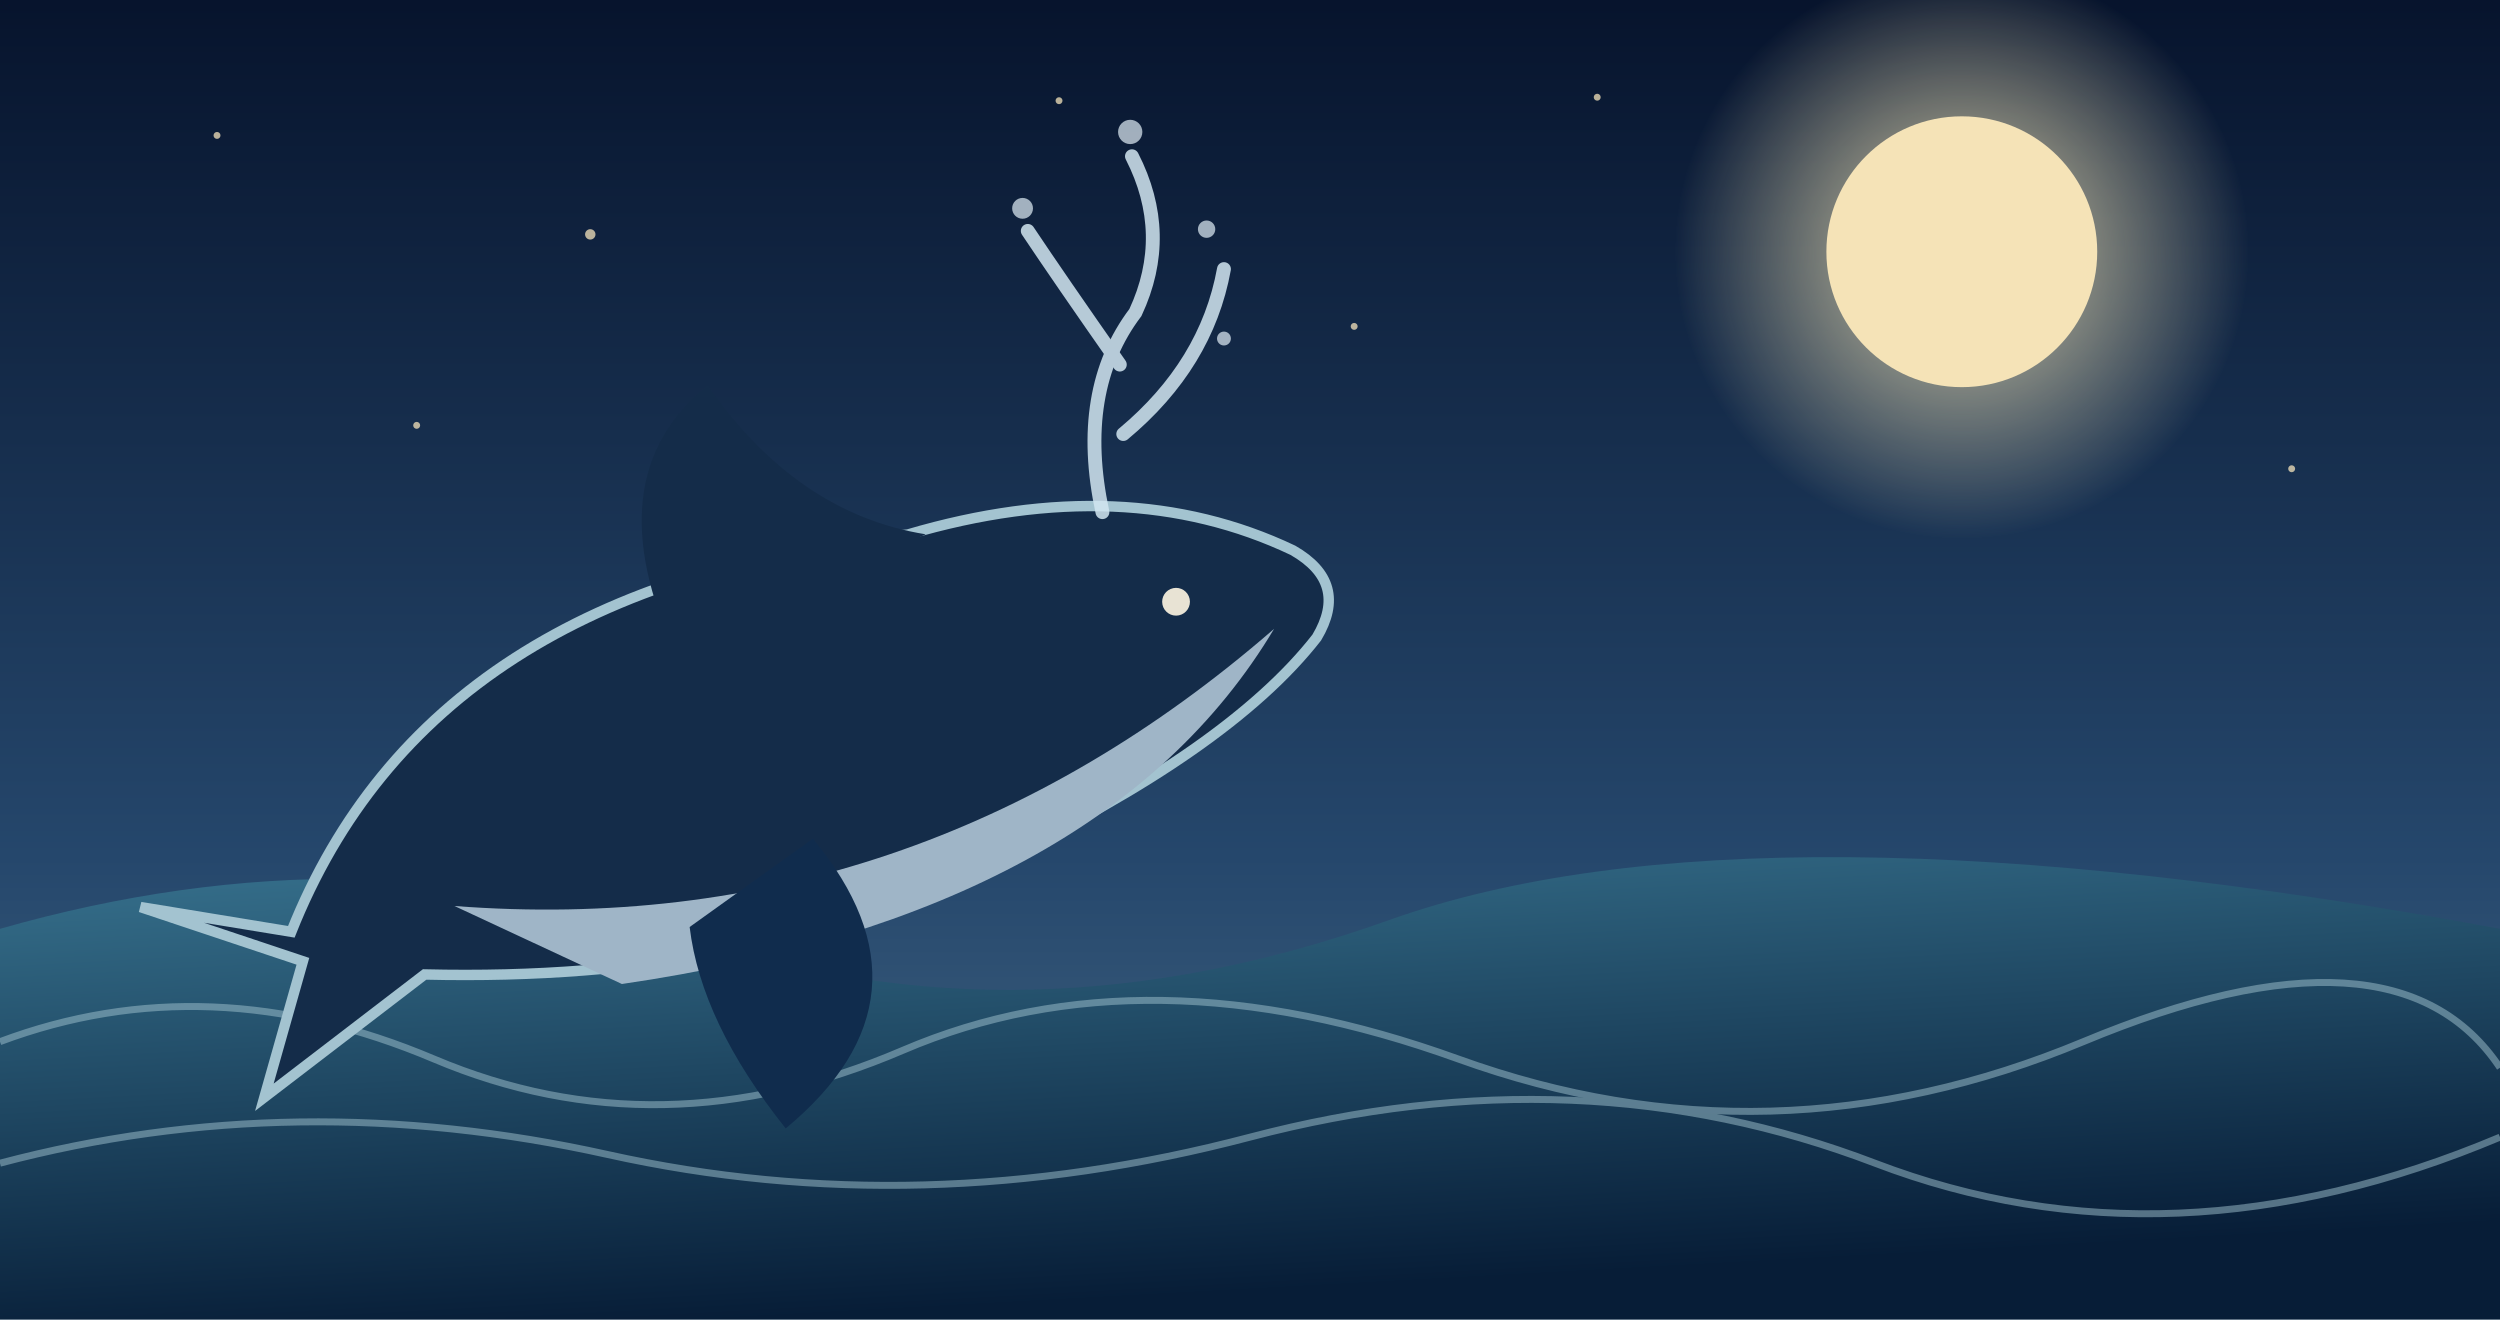
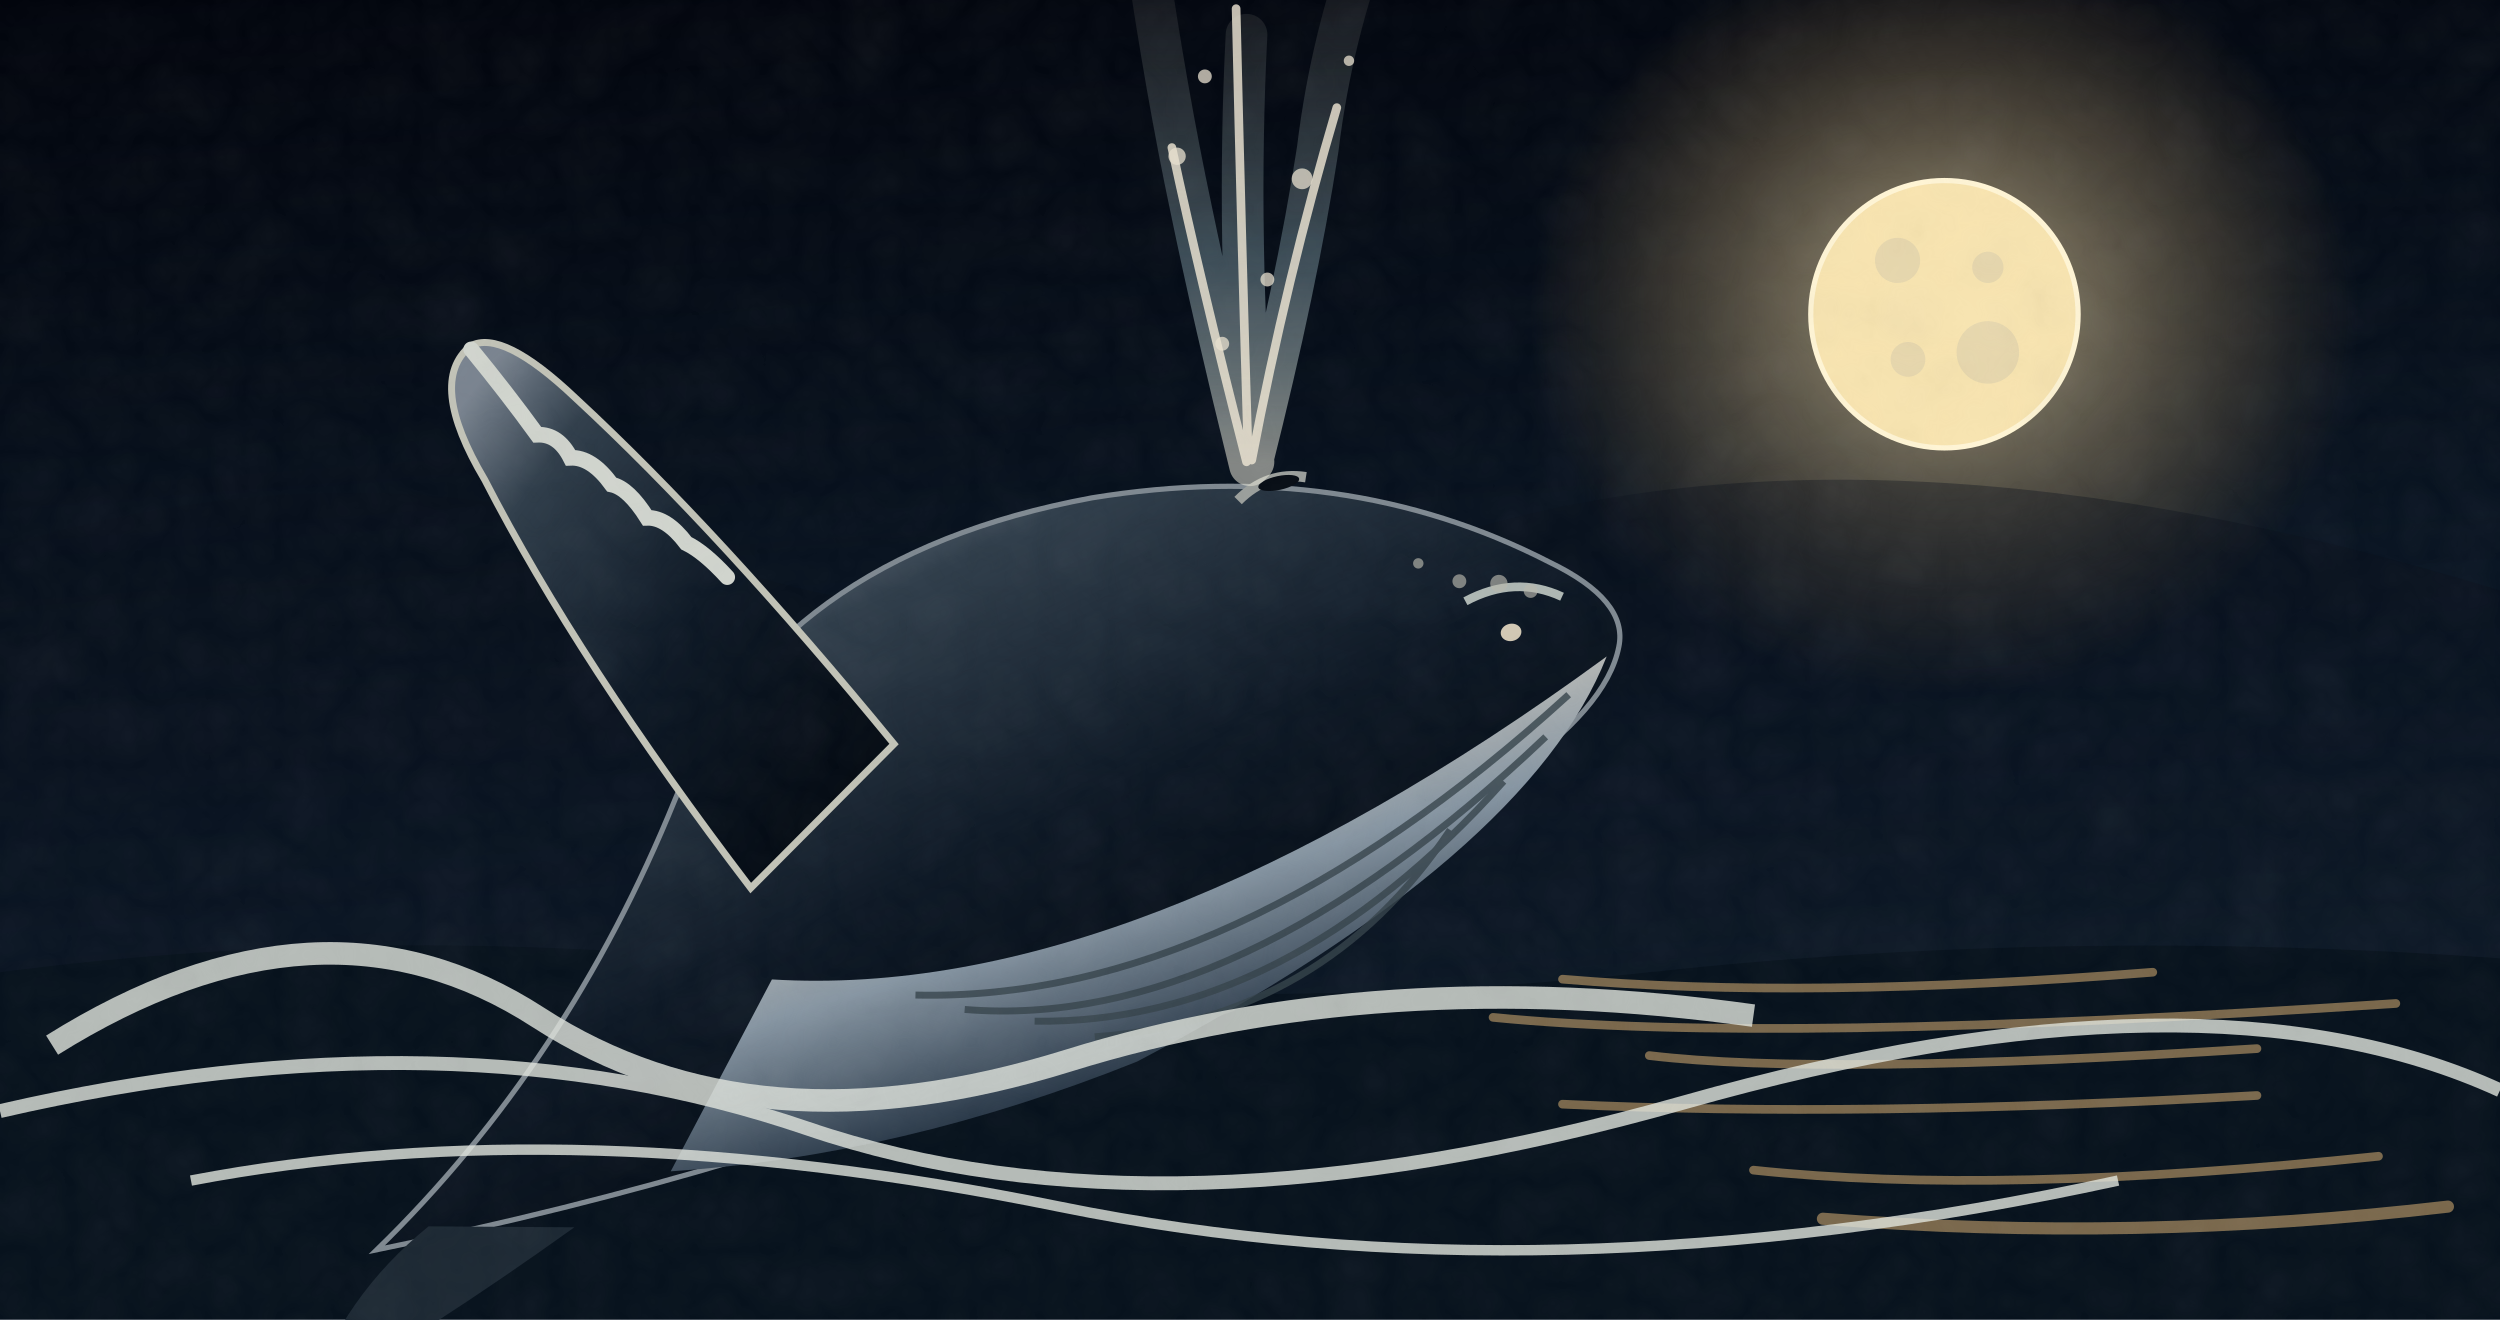
<svg xmlns="http://www.w3.org/2000/svg" viewBox="0 0 1440 760">
  <defs>
-     <linearGradient id="sky" x2="0" y2="1">
-       <stop stop-color="#07142d" />
-       <stop offset=".65" stop-color="#25476c" />
-       <stop offset="1" stop-color="#496b86" />
+     <linearGradient id="sky" x2=".15" y2="1">
+       <stop stop-color="#02050d" />
+       <stop offset=".65" stop-color="#0a1726" />
+       <stop offset="1" stop-color="#122333" />
    </linearGradient>
-     <radialGradient id="halo">
-       <stop stop-color="#fff0bf" stop-opacity=".85" />
-       <stop offset="1" stop-color="#fff0bf" stop-opacity="0" />
+     <radialGradient id="glow">
+       <stop stop-color="#fff0c2" stop-opacity=".65" />
+       <stop offset="1" stop-color="#d9a65d" stop-opacity="0" />
    </radialGradient>
-     <linearGradient id="sea" x2=".3" y2="1">
-       <stop stop-color="#37728e" />
-       <stop offset="1" stop-color="#071d37" />
+     <linearGradient id="body" x1=".2" y1="0" x2=".75" y2="1">
+       <stop stop-color="#7a8490" />
+       <stop offset=".18" stop-color="#303e4b" />
+       <stop offset=".55" stop-color="#0d1825" />
+       <stop offset="1" stop-color="#020810" />
    </linearGradient>
+     <linearGradient id="belly" x2=".3" y2="1">
+       <stop stop-color="#e1d8c8" />
+       <stop offset=".55" stop-color="#8796a3" />
+       <stop offset="1" stop-color="#283747" />
+     </linearGradient>
+     <linearGradient id="water" x2="0" y2="1">
+       <stop stop-color="#c6c0aa" stop-opacity=".04" />
+       <stop offset=".6" stop-color="#a3c5cf" stop-opacity=".48" />
+       <stop offset="1" stop-color="#e4e2d3" stop-opacity=".8" />
+     </linearGradient>
+     <filter id="blur">
+       <feGaussianBlur stdDeviation="28" />
+     </filter>
+     <filter id="grain">
+       <feTurbulence baseFrequency=".025" numOctaves="3" seed="8" result="n" />
+       <feColorMatrix in="n" type="saturate" values="0" />
+       <feComponentTransfer>
+         <feFuncA type="linear" slope=".13" />
+       </feComponentTransfer>
+     </filter>
  </defs>
  <rect width="1440" height="760" fill="url(#sky)" />
-   <circle cx="1130" cy="145" r="165" fill="url(#halo)" />
-   <circle cx="1130" cy="145" r="78" fill="#f5e3b7" />
-   <g fill="#f4e3bb" opacity=".75">
-     <circle cx="125" cy="78" r="2" />
-     <circle cx="340" cy="135" r="3" />
-     <circle cx="610" cy="58" r="2" />
-     <circle cx="780" cy="188" r="2" />
-     <circle cx="1320" cy="270" r="2" />
-     <circle cx="920" cy="56" r="2" />
-     <circle cx="240" cy="245" r="2" />
+   <ellipse cx="1120" cy="180" rx="240" ry="220" fill="url(#glow)" />
+   <circle cx="1120" cy="181" r="78" fill="#f8e4b0" />
+   <circle cx="1120" cy="181" r="77" fill="none" stroke="#fff5d5" stroke-width="3" />
+   <g fill="#a7a8a4" opacity=".22">
+     <circle cx="1093" cy="150" r="13" />
+     <circle cx="1145" cy="203" r="18" />
+     <circle cx="1099" cy="207" r="10" />
+     <circle cx="1145" cy="154" r="9" />
  </g>
-   <path d="M0 535 Q210 475 400 540 T800 530 T1440 535 V760 H0Z" fill="url(#sea)" />
-   <g stroke="#a2c4d0" stroke-width="4" opacity=".5" fill="none">
-     <path d="M0 600 Q120 555 250 610 T520 605 T840 610 T1200 600 T1440 615" />
-     <path d="M0 670 Q170 625 350 665 T720 655 T1080 670 T1440 655" />
+   <path d="M0 315Q220 250 400 320T830 310T1440 340V760H0Z" fill="#070e19" opacity=".36" />
+   <path d="M0 560Q230 530 470 558T950 560T1440 552V760H0Z" fill="#07121d" />
+   <g fill="none" stroke="#c6a26b" opacity=".6" stroke-linecap="round">
+     <path d="M900 564q140 12 340-4M860 586q160 16 520-8M950 608q100 12 350-4M900 636q170 8 400-5M1010 674q140 15 360-8" stroke-width="5" />
+     <path d="M1050 702q180 14 360-7" stroke-width="7" />
  </g>
-   <g transform="translate(55 215) rotate(-12 400 230)">
-     <path d="M100 260 Q220 80 495 110 Q625 100 710 165 Q738 190 713 217 Q650 270 505 305 Q355 344 170 300 L65 350 L103 278 L18 228 Z" fill="#142c49" stroke="#a3c3d0" stroke-width="6" />
-     <path d="M195 265 Q450 340 690 207 Q560 347 280 329Z" fill="#9fb5c7" />
-     <path d="M350 150 Q325 40 400 2 Q435 85 505 112Z" fill="#142c49" />
-     <path d="M405 270 Q460 375 355 430 Q320 360 325 305Z" fill="#102c4d" />
-     <circle cx="638" cy="180" r="8" fill="#e8e3d4" />
+   <g transform="translate(55 28) rotate(-12 540 450)">
+     <path d="M120 608Q250 526 342 390Q426 265 613 270Q760 277 863 361Q903 392 892 417Q878 450 813 477Q694 535 530 574Q345 610 120 608Z" fill="url(#body)" stroke="#7f8991" stroke-width="3" />
+     <path d="M375 503Q577 559 884 421Q816 524 571 593Q427 618 295 599Z" fill="url(#belly)" />
+     <g stroke="#36434b" stroke-width="4" fill="none" opacity=".8">
+       <path d="M454 529Q631 571 858 438" />
+       <path d="M480 543Q630 588 840 459" />
+       <path d="M518 558Q659 590 811 479" />
+       <path d="M550 574Q681 592 775 500" />
+     </g>
+     <path d="M472 385Q399 244 334 152Q301 104 281 110Q252 125 273 187Q304 301 374 449Z" fill="url(#body)" stroke="#c2c3b7" stroke-width="4" />
+     <path d="M281 112Q296 141 308 168Q320 170 324 185Q336 187 344 205Q353 209 360 228Q371 230 379 247Q388 254 398 271" stroke="#d1d5ce" stroke-width="9" fill="none" stroke-linecap="round" />
+     <path d="M152 601Q95 630 63 684Q138 661 234 619Z" fill="#1d2934" />
+     <path d="M811 373Q842 364 866 382" fill="none" stroke="#aeb7b3" stroke-width="5" />
+     <ellipse cx="833" cy="396" rx="6" ry="5" fill="#d3c9b4" />
+     <path d="M695 289q20-13 41-5" fill="none" stroke="#9b9f9c" stroke-width="6" />
+     <ellipse cx="720" cy="284" rx="12" ry="4" fill="#070d15" />
+     <g fill="#b9b8ae" opacity=".65">
+       <circle cx="832" cy="367" r="5" />
+       <circle cx="849" cy="375" r="4" />
+       <circle cx="810" cy="361" r="4" />
+       <circle cx="789" cy="346" r="3" />
+     </g>
  </g>
-   <g fill="none" stroke="#d2e6f1" stroke-width="8" stroke-linecap="round" opacity=".85">
-     <path d="M635 295 Q620 225 654 180 Q675 135 652 90" />
-     <path d="M647 250 Q695 210 705 155" />
-     <path d="M645 210 Q610 160 592 133" />
+   <path d="M720 268Q699 183 686 120Q672 54 660 -28M721 267Q747 164 759 86Q767 20 790 -40M722 266Q712 137 718 20" stroke="url(#water)" stroke-width="24" stroke-linecap="round" fill="none" opacity=".7" />
+   <path d="M718 266Q691 160 675 85M721 265Q741 160 770 62M719 265Q715 135 712 5" stroke="#f2ead7" stroke-width="5" stroke-linecap="round" fill="none" opacity=".8" />
+   <g fill="#e9e2d0" opacity=".75">
+     <circle cx="678" cy="90" r="5" />
+     <circle cx="750" cy="103" r="6" />
+     <circle cx="694" cy="44" r="4" />
+     <circle cx="777" cy="35" r="3" />
+     <circle cx="730" cy="161" r="4" />
+     <circle cx="704" cy="198" r="4" />
  </g>
-   <g fill="#e1eef6" opacity=".7">
-     <circle cx="651" cy="76" r="7" />
-     <circle cx="695" cy="132" r="5" />
-     <circle cx="589" cy="120" r="6" />
-     <circle cx="705" cy="195" r="4" />
+   <g fill="none" stroke="#e2e6df" opacity=".8">
+     <path d="M30 602Q185 505 310 586T615 611T1010 585" stroke-width="13" />
+     <path d="M0 640Q260 580 465 650T970 635T1440 628" stroke-width="8" />
+     <path d="M110 680Q330 638 610 695T1220 680" stroke-width="6" />
  </g>
+   <rect width="1440" height="760" filter="url(#grain)" opacity=".5" />
</svg>
